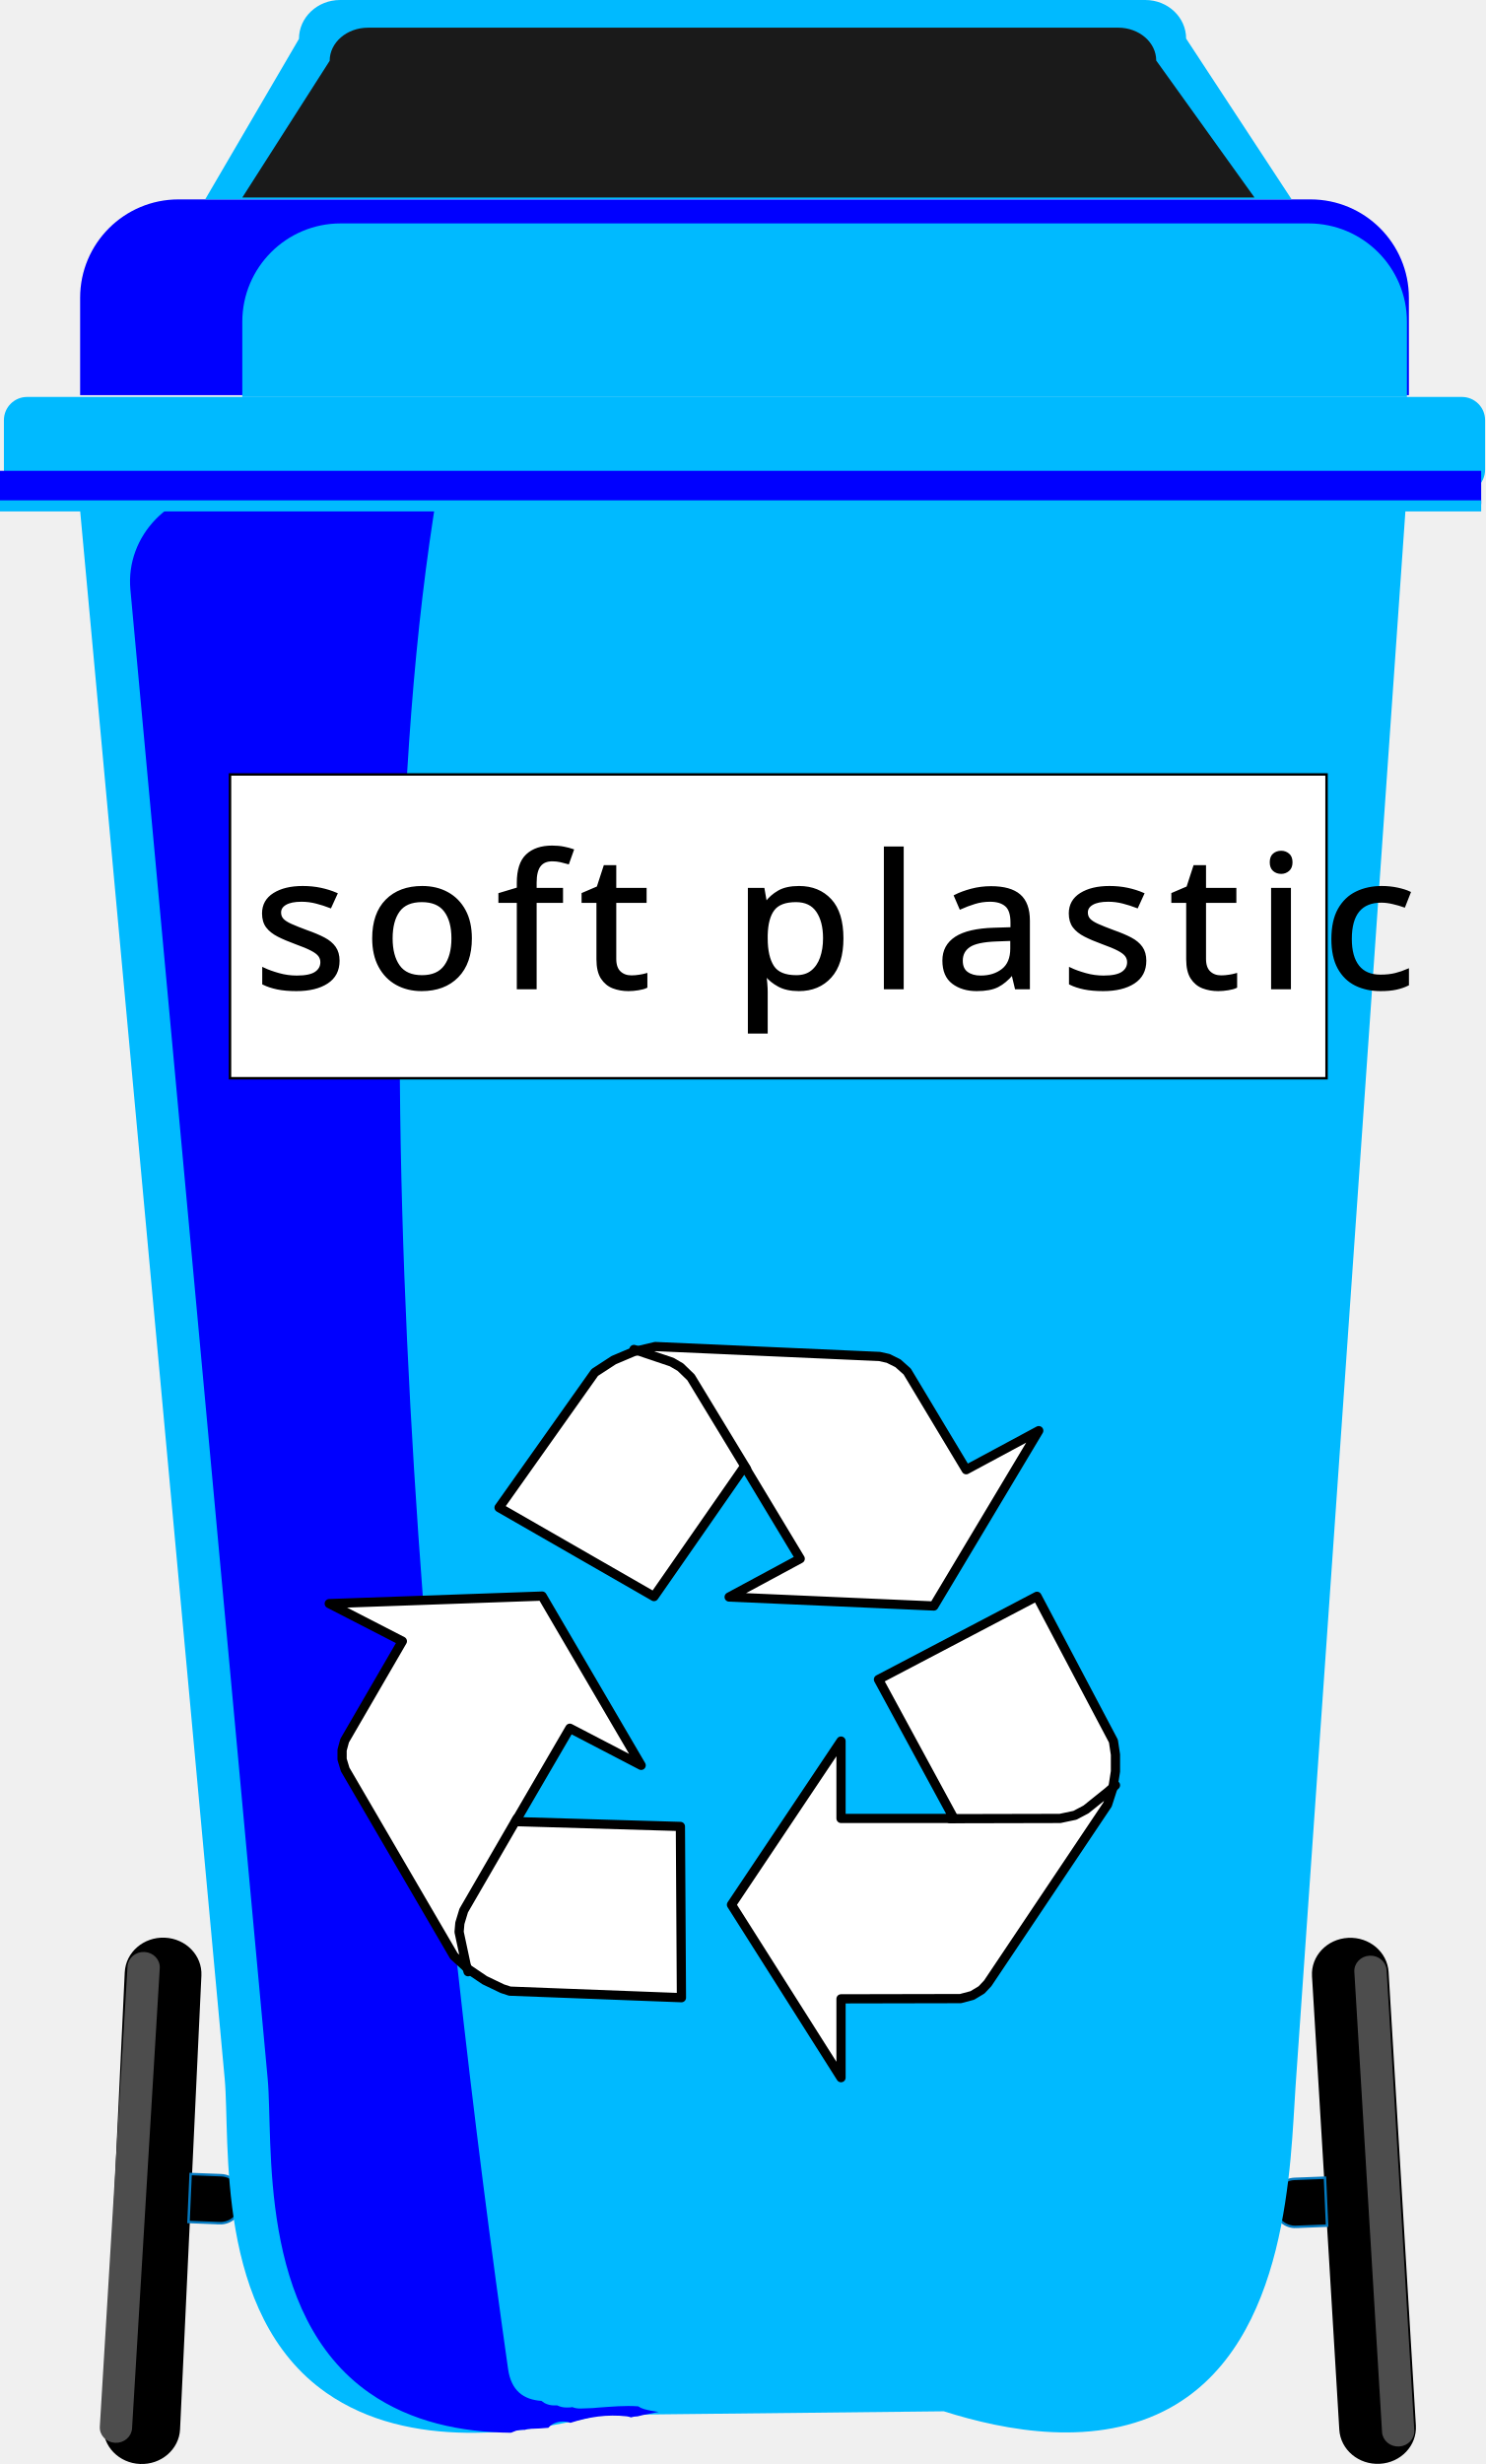
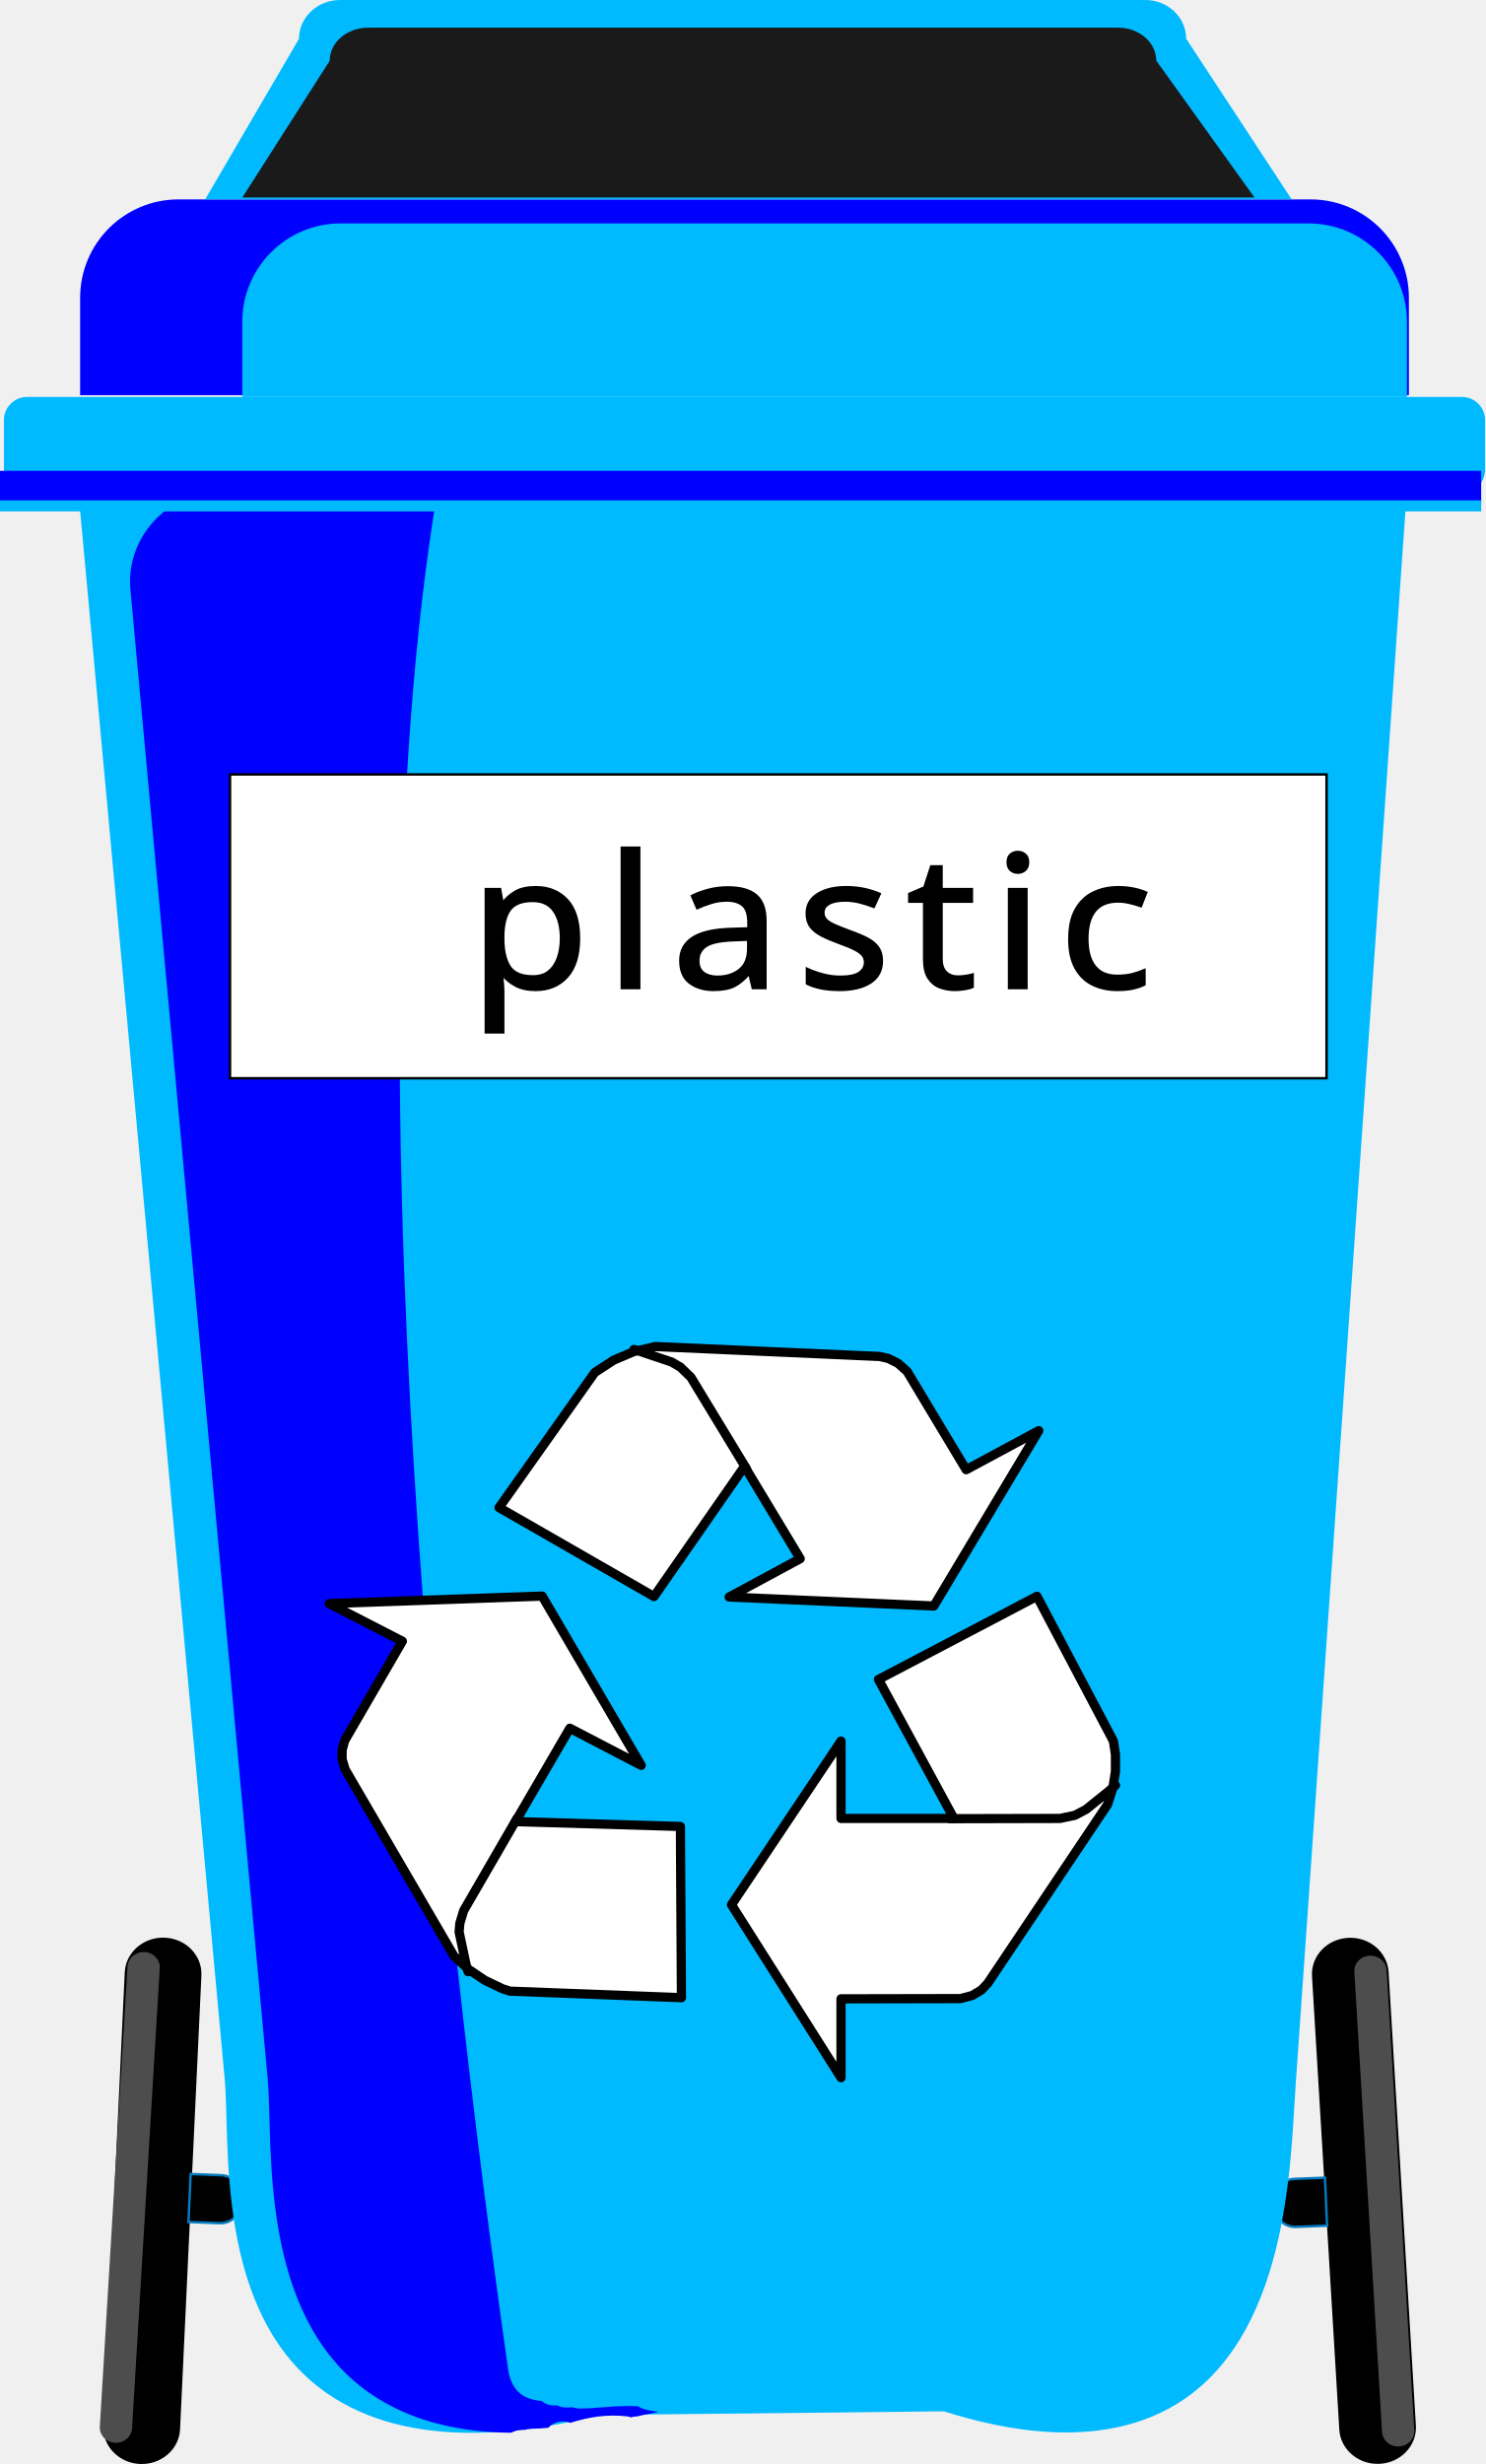
<svg xmlns="http://www.w3.org/2000/svg" viewBox="0 0 604.03 1001.99">
  <defs>
    <style>.k{fill:none;}.k,.l,.m,.n,.o{stroke:#000;}.k,.n{stroke-linecap:round;stroke-linejoin:round;stroke-width:3.75px;}.p{stroke:#047ac1;}.p,.l,.m,.q,.o{stroke-miterlimit:10;}.r{fill:#00baff;}.s{fill:blue;}.t{fill:#1a1a1a;}.m,.n{fill:#fff;}.q{fill:#4d4d4d;stroke:#4d4d4d;}.n{fill-rule:evenodd;}.o{font-family:HWTArtz, HWT Artz;font-size:75.08px;letter-spacing:.08em;}</style>
  </defs>
  <g id="a" />
  <g id="b">
    <g id="c">
      <rect class="r" x="1.59" y="161.42" width="602.44" height="39.04" rx="9.43" ry="9.43" />
      <path class="s" d="M72.59,81.09h460.45c22.08,0,40,17.92,40,40v39.59H32.59v-39.59c0-22.08,17.92-40,40-40Z" />
      <path class="r" d="M138.55,90.85h393.69c22.08,0,40,17.92,40,40v30.58H98.55v-30.58c0-22.08,17.92-40,40-40Z" />
      <path class="l" d="M56.98,1001.48h0c-8.33-.35-14.79-7.01-14.42-14.88l8.68-184.52c.37-7.87,7.42-13.97,15.76-13.62h0c8.33,.35,14.79,7.01,14.42,14.88l-8.68,184.52c-.37,7.87-7.42,13.97-15.76,13.62Z" />
      <path class="l" d="M561.16,1001.41h0c-8.33,.45-15.46-5.57-15.93-13.43l-11.1-184.4c-.47-7.87,5.89-14.61,14.22-15.05h0c8.33-.45,15.46,5.57,15.93,13.43l11.1,184.4c.47,7.87-5.89,14.61-14.22,15.05Z" />
      <path class="q" d="M557.06,795.78h0c3.34-.18,6.21,2.23,6.4,5.39l11.27,187.16c.19,3.16-2.37,5.86-5.71,6.04h0c-3.34,.18-6.21-2.23-6.4-5.39l-11.27-187.16c-.19-3.16,2.37-5.86,5.71-6.04Z" />
      <path class="q" d="M58.77,794.28h0c-3.34-.18-6.21,2.23-6.4,5.39l-11.27,187.16c-.19,3.16,2.37,5.86,5.71,6.04h0c3.34,.18,6.21-2.23,6.4-5.39l11.27-187.16c.19-3.16-2.37-5.86-5.71-6.04Z" />
      <path class="r" d="M465.82,0H138.33c-9.24,0-16.73,7.08-16.73,15.8l-38.15,65.28h441.9L482.43,15.69c0-8.67-7.44-15.69-16.61-15.69Z" />
      <path class="t" d="M454.79,11.26H149.68c-8.61,0-15.59,6.03-15.59,13.46l-35.54,55.61H510.25l-39.98-55.71c0-7.38-6.93-13.37-15.48-13.37Z" />
      <path class="p" d="M89.27,904.06l-12.6-.49,.86-19.5,12.39,.48c2.26,.09,4.28,1.03,5.71,2.48s2.32,3.49,2.22,5.67l-.12,2.7-.06,1.36c-.18,4.21-3.95,7.48-8.41,7.31Z" />
      <path class="p" d="M527.16,905.56l12.6-.49-.86-19.5-12.39,.48c-2.26,.09-4.28,1.03-5.71,2.48s-2.32,3.49-2.22,5.67l.12,2.7,.06,1.36c.18,4.21,3.95,7.48,8.41,7.31Z" />
      <path class="r" d="M572.24,198.97c-15.1,216.48-30.2,432.97-45.3,649.45-2.1,30.17-2.48,103.75-50.87,130.64-30.04,16.69-67.28,9.4-92.19,1.5-46.63,.5-93.25,1-139.88,1.5-30.26,7.69-77.46,14.6-111.27-9.01-45.67-31.89-38.99-102.24-41.33-127.64L31.79,198.97H572.24Z" />
      <rect class="s" x="0" y="191.46" width="602.44" height="13.51" />
      <path class="s" d="M261.75,979.58c-.81-.23-1.53-.59-2.17-1.04-5.43-.39-10.98,.14-16.46,.53-1.32,.14-2.64,.24-3.98,.25-1.01,.05-2.02,.09-3.03,.11-1.27,.02-2.38-.19-3.33-.58-.51,.11-1.04,.18-1.59,.16h-.9c-1.31,0-2.53-.3-3.67-.86-.26,.02-.53,.03-.81,.02h-.45c-1.43,0-2.77-.35-4.01-1.03-.37-.27-.74-.54-1.11-.81-7.28-.5-12.33-4.07-13.6-13.03-25.8-181.98-66.57-537.9-28.61-764.33H92.64c-23.32,0-41.63,18.87-39.6,40.81l55.84,605.64c2.34,25.41-4.34,95.74,41.33,127.64,17.04,11.9,37.49,16.02,57.45,16.22,.12-.03,.26-.05,.38-.08,.6-.24,1.19-.48,1.79-.71,.06-.02,.12-.05,.19-.06,.9-.24,1.88-.33,2.82-.33,.17,0,.34,.02,.51,.03,.78-.27,1.65-.44,2.63-.45,2.37-.05,4.72-.2,7.06-.41,1.28-1.52,3.25-2.55,5.92-2.55,1.14,0,2.15,.2,3.04,.53,7.43-2.41,14.96-3.54,22.92-2.64,.6,.07,1.17,.23,1.71,.43,.8-.26,1.69-.42,2.69-.42,.72-.18,1.47-.35,2.17-.53,2.07-.44,4.22-.87,6.41-1.29-2.05-.24-4.09-.61-6.14-1.2Z" />
      <rect class="r" x="0" y="203.47" width="602.44" height="4.5" />
      <rect class="m" x="93.55" y="314.93" width="446" height="123.54" />
-       <text class="o" transform="translate(103.05 401.79) scale(1.06 1)">
-         <tspan x="0" y="0">soft plastic</tspan>
+       <text class="o" transform="translate(190.88 401.79) scale(1.06 1)">
+         <tspan x="0" y="0">plastic</tspan>
      </text>
      <g id="d" transform="translate(-9.1321 -4.2794)">
        <path id="e" class="n" d="M430.9,653.42l-64.47,33.82,30.67,56.51h-45.9v-31.46l-44.55,66.56,44.55,70.31v-32.05l48.61-.1,4.8-1.28,3.76-2.27,2.5-2.66,48.72-72.68,2.19-6.8,1.04-6.71v-6.8l-.83-5.52-31.09-58.87h0Z" />
        <path id="f" class="k" d="M395.53,743.85l44.76-.1,6.05-1.28,4.49-2.37,8.97-7.2,3.03-2.66" />
        <path id="g" class="n" d="M286.29,816.64l-.42-69.63-67.08-1.97,22.12-37.97,29,15.09-40.27-68.83-86.59,3.06,29.73,15.29-23.47,40.43-1.04,3.85v3.75l1.25,4.14,44.23,75.83,5.95,5.42,6.57,4.44,7.2,3.45,3.03,.99,69.79,2.66h0Z" />
        <path id="h" class="k" d="M219.43,743.75l-21.7,37.47-1.56,5.13-.31,3.55,2.82,13.21,.83,2.96" />
        <path id="i" class="n" d="M212.12,617.33l63.01,36.19,36.83-52.96,22.64,37.57-28.9,15.58,83.25,3.65,42.67-71.3-29.52,15.88-23.99-39.94-3.76-3.35-3.96-1.97-3.55-.79-91.18-4.04-8.76,2.07-8.14,3.45-7.72,5.03-38.91,54.93h0Z" />
        <path id="j" class="k" d="M312.79,601.65l-22.64-37.28-4.28-4.14-3.55-2.07-13.77-4.63-1.57-.49" />
      </g>
    </g>
  </g>
</svg>
